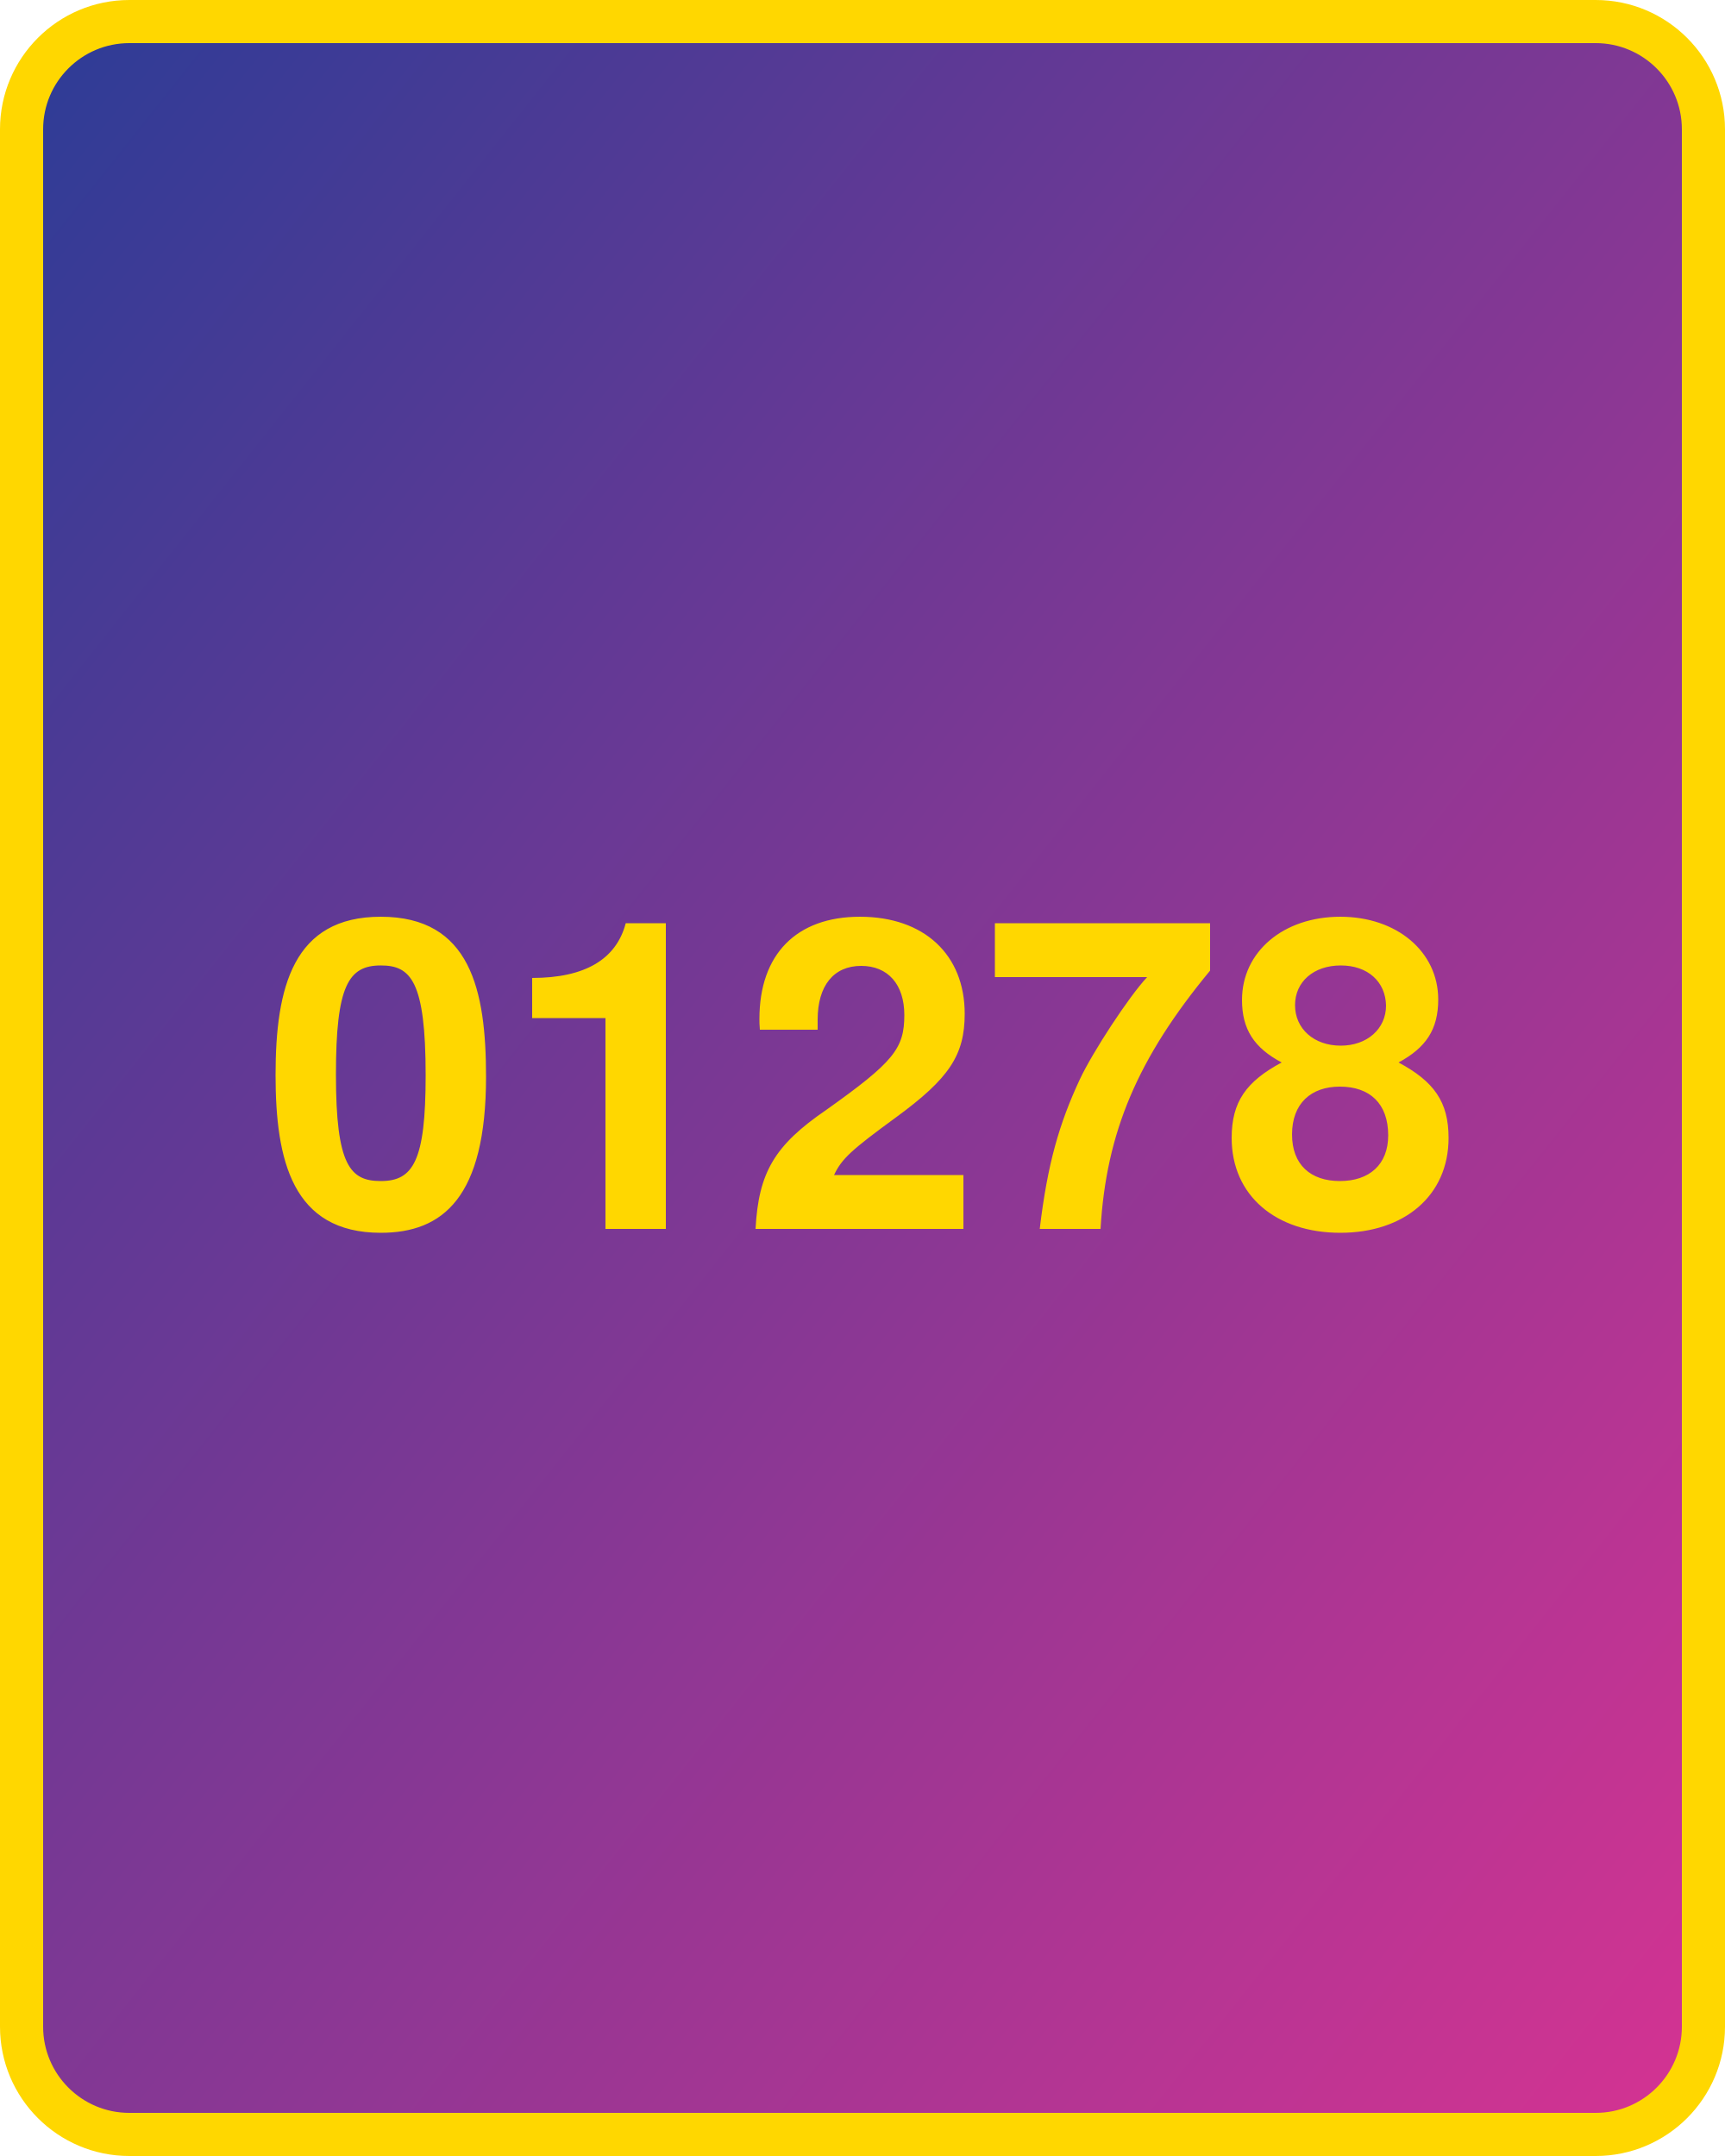
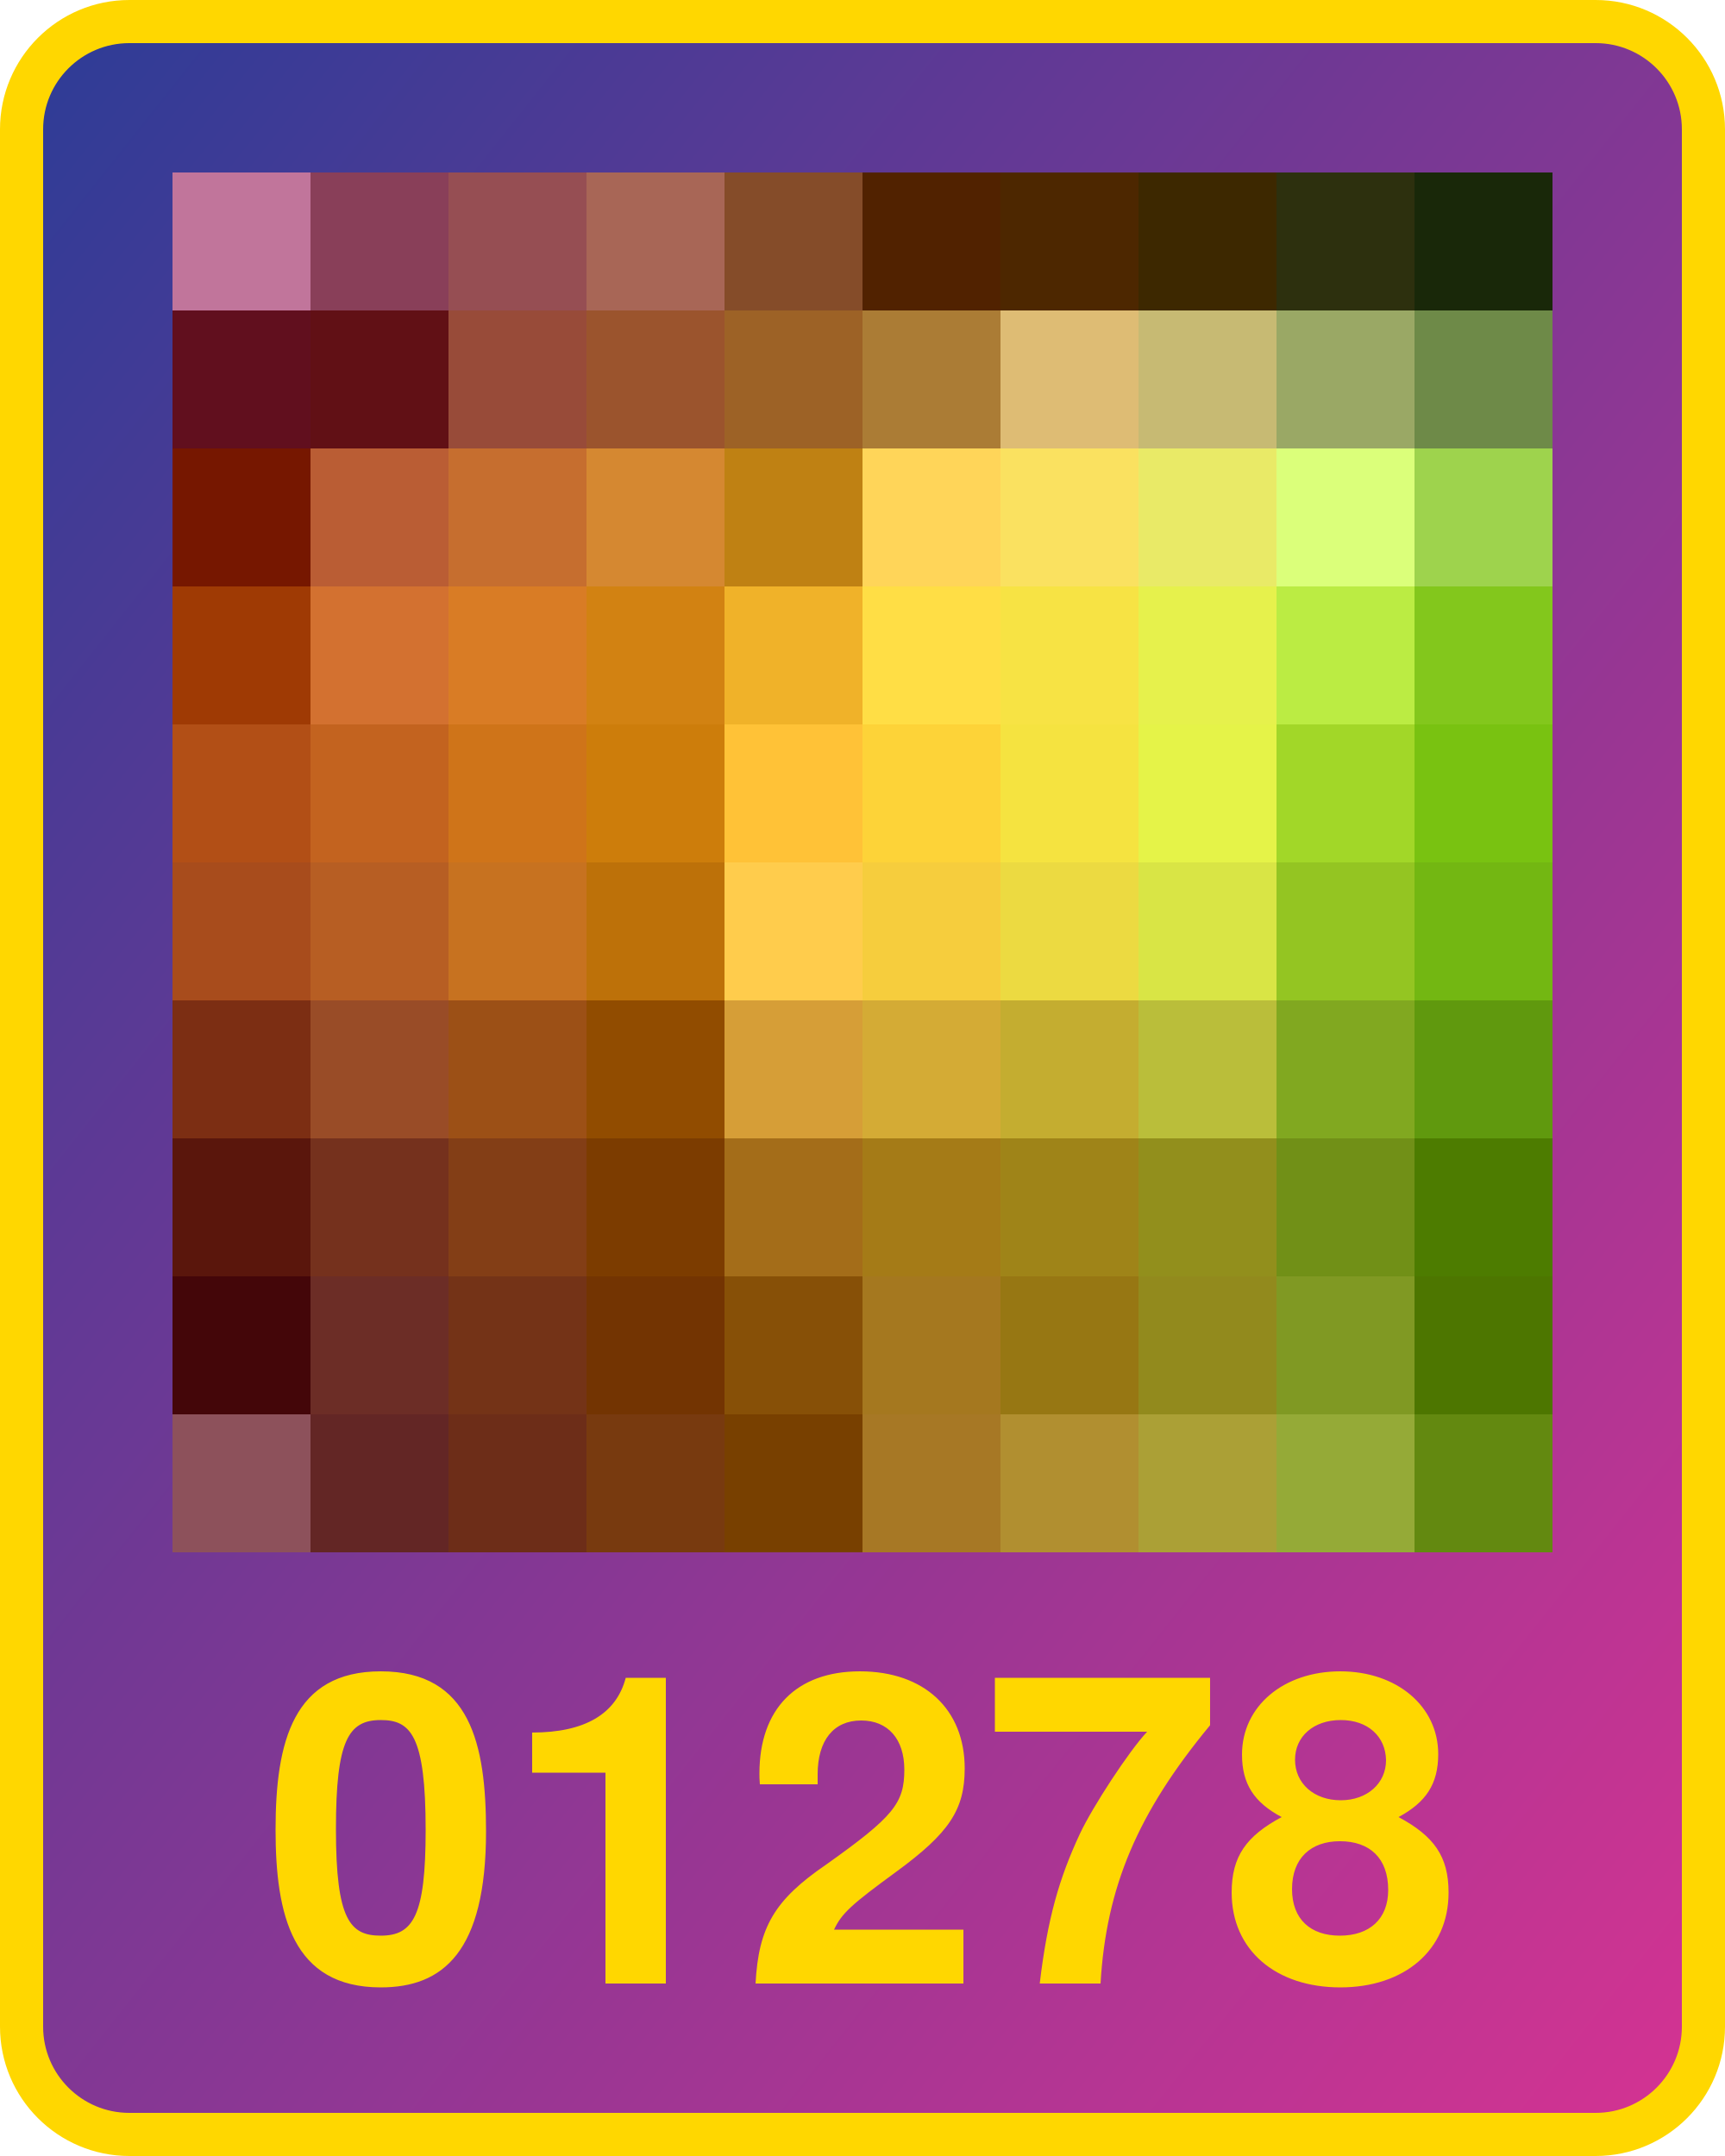
<svg xmlns="http://www.w3.org/2000/svg" width="800" height="1000">
  <defs>
    <linearGradient id="g" x1="0" x2="1" y1="0" y2="1">
      <stop offset="0%" stop-color="#2d3c96" />
      <stop offset="100%" stop-color="#d53392" />
    </linearGradient>
  </defs>
  <rect x="10" y="10" width="780" height="980" fill="url(#g)" rx="50" ry="50" stroke="gold" stroke-width="20" />
-   <text x="400" y="570" width="780" text-anchor="middle" style="font:bold 200px 'Helvetica Neue';fill:gold">01278</text>
+   <text x="400" y="920" width="780" text-anchor="middle" style="font:bold 200px 'Helvetica Neue';fill:gold">01278</text>
+   <g transform="translate(80 80) scale(64)">
+     <rect x="0" y="0" width="1" height="1" fill="#c1759b" />
+     <rect x="0" y="1" width="1" height="1" fill="#610f1e" />
+     <rect x="0" y="2" width="1" height="1" fill="#761700" />
+     <rect x="0" y="3" width="1" height="1" fill="#9f3a04" />
+     <rect x="0" y="4" width="1" height="1" fill="#b24f16" />
+     <rect x="0" y="5" width="1" height="1" fill="#a84c1c" />
+     <rect x="0" y="6" width="1" height="1" fill="#7c2e13" />
+     <rect x="0" y="7" width="1" height="1" fill="#5a160c" />
+     <rect x="0" y="8" width="1" height="1" fill="#440609" />
+     <rect x="0" y="9" width="1" height="1" fill="#8d515b" />
+     <rect x="1" y="0" width="1" height="1" fill="#893f59" />
+     <rect x="1" y="1" width="1" height="1" fill="#611015" />
+     <rect x="1" y="2" width="1" height="1" fill="#ba5d34" />
+     <rect x="1" y="3" width="1" height="1" fill="#d37130" />
+     <rect x="1" y="4" width="1" height="1" fill="#c3631f" />
+     <rect x="1" y="5" width="1" height="1" fill="#b75e23" />
+     <rect x="1" y="6" width="1" height="1" fill="#994c27" />
+     <rect x="1" y="7" width="1" height="1" fill="#75311d" />
+     <rect x="1" y="8" width="1" height="1" fill="#6c2d26" />
+     <rect x="1" y="9" width="1" height="1" fill="#632625" />
+     <rect x="2" y="0" width="1" height="1" fill="#964e53" />
+     <rect x="2" y="1" width="1" height="1" fill="#984b39" />
+     <rect x="2" y="2" width="1" height="1" fill="#c66e2f" />
+     <rect x="2" y="3" width="1" height="1" fill="#d97c25" />
+     <rect x="2" y="4" width="1" height="1" fill="#cf7419" />
+     <rect x="2" y="5" width="1" height="1" fill="#c77220" />
+     <rect x="2" y="6" width="1" height="1" fill="#9c5016" />
+     <rect x="2" y="7" width="1" height="1" fill="#833e16" />
+     <rect x="2" y="8" width="1" height="1" fill="#743317" />
+     <rect x="2" y="9" width="1" height="1" fill="#6d2d18" />
+     <rect x="3" y="0" width="1" height="1" fill="#a86656" />
+     <rect x="3" y="1" width="1" height="1" fill="#9b542d" />
+     <rect x="3" y="2" width="1" height="1" fill="#d58831" />
+     <rect x="3" y="3" width="1" height="1" fill="#d28212" />
+     <rect x="3" y="4" width="1" height="1" fill="#cd7d0b" />
+     <rect x="3" y="5" width="1" height="1" fill="#bd7109" />
+     <rect x="3" y="6" width="1" height="1" fill="#914c00" />
+     <rect x="3" y="7" width="1" height="1" fill="#7c3c00" />
+     <rect x="3" y="8" width="1" height="1" fill="#733402" />
+     <rect x="3" y="9" width="1" height="1" fill="#783a0f" />
+     <rect x="4" y="0" width="1" height="1" fill="#854c29" />
+     <rect x="4" y="1" width="1" height="1" fill="#9d6226" />
+     <rect x="4" y="2" width="1" height="1" fill="#bf8113" />
+     <rect x="4" y="3" width="1" height="1" fill="#f0b229" />
+     <rect x="4" y="4" width="1" height="1" fill="#ffc237" />
+     <rect x="4" y="5" width="1" height="1" fill="#ffcc4c" />
+     <rect x="4" y="6" width="1" height="1" fill="#d69e37" />
+     <rect x="4" y="7" width="1" height="1" fill="#a46d19" />
+     <rect x="4" y="8" width="1" height="1" fill="#875007" />
+     <rect x="4" y="9" width="1" height="1" fill="#784000" />
+     <rect x="5" y="0" width="1" height="1" fill="#512200" />
+     <rect x="5" y="1" width="1" height="1" fill="#ab7c35" />
+     <rect x="5" y="2" width="1" height="1" fill="#ffd559" />
+     <rect x="5" y="3" width="1" height="1" fill="#ffde45" />
+     <rect x="5" y="4" width="1" height="1" fill="#fdd338" />
+     <rect x="5" y="5" width="1" height="1" fill="#f6cd3d" />
+     <rect x="5" y="6" width="1" height="1" fill="#d4ab35" />
+     <rect x="5" y="7" width="1" height="1" fill="#a57b17" />
+     <rect x="5" y="8" width="1" height="1" fill="#a5781f" />
+     <rect x="5" y="9" width="1" height="1" fill="#a77825" />
+     <rect x="6" y="0" width="1" height="1" fill="#4d2700" />
+     <rect x="6" y="1" width="1" height="1" fill="#debc74" />
+     <rect x="6" y="2" width="1" height="1" fill="#fae160" />
+     <rect x="6" y="3" width="1" height="1" fill="#f7e344" />
+     <rect x="6" y="4" width="1" height="1" fill="#f5e340" />
+     <rect x="6" y="5" width="1" height="1" fill="#ecda41" />
+     <rect x="6" y="6" width="1" height="1" fill="#c4ad30" />
+     <rect x="6" y="7" width="1" height="1" fill="#9f8418" />
+     <rect x="6" y="8" width="1" height="1" fill="#977713" />
+     <rect x="6" y="9" width="1" height="1" fill="#b18f30" />
+     <rect x="7" y="0" width="1" height="1" fill="#3d2800" />
+     <rect x="7" y="1" width="1" height="1" fill="#c7ba73" />
+     <rect x="7" y="2" width="1" height="1" fill="#e9ea67" />
+     <rect x="7" y="3" width="1" height="1" fill="#e6f14c" />
+     <rect x="7" y="4" width="1" height="1" fill="#e5f348" />
+     <rect x="7" y="5" width="1" height="1" fill="#d9e545" />
+     <rect x="7" y="6" width="1" height="1" fill="#babe3a" />
+     <rect x="7" y="7" width="1" height="1" fill="#928f1c" />
+     <rect x="7" y="8" width="1" height="1" fill="#928a1d" />
+     <rect x="7" y="9" width="1" height="1" fill="#aba036" />
+     <rect x="8" y="0" width="1" height="1" fill="#2d300e" />
+     <rect x="8" y="1" width="1" height="1" fill="#9aa865" />
+     <rect x="8" y="2" width="1" height="1" fill="#dbff7a" />
+     <rect x="8" y="3" width="1" height="1" fill="#bbec43" />
+     <rect x="8" y="4" width="1" height="1" fill="#a2d728" />
+     <rect x="8" y="5" width="1" height="1" fill="#94c522" />
+     <rect x="8" y="6" width="1" height="1" fill="#81a820" />
+     <rect x="8" y="7" width="1" height="1" fill="#719017" />
+     <rect x="8" y="8" width="1" height="1" fill="#809923" />
+     <rect x="8" y="9" width="1" height="1" fill="#95aa37" />
+     <rect x="9" y="0" width="1" height="1" fill="#192809" />
+     <rect x="9" y="1" width="1" height="1" fill="#6e8a48" />
+     <rect x="9" y="2" width="1" height="1" fill="#9ed34d" />
+     <rect x="9" y="3" width="1" height="1" fill="#83c71c" />
+     <rect x="9" y="4" width="1" height="1" fill="#79c211" />
+     <rect x="9" y="5" width="1" height="1" fill="#73b712" />
+     <rect x="9" y="6" width="1" height="1" fill="#60990e" />
+     <rect x="9" y="7" width="1" height="1" fill="#4d7c00" />
+     <rect x="9" y="8" width="1" height="1" fill="#4d7600" />
+     <rect x="9" y="9" width="1" height="1" fill="#638910" />
+   </g>
</svg>
